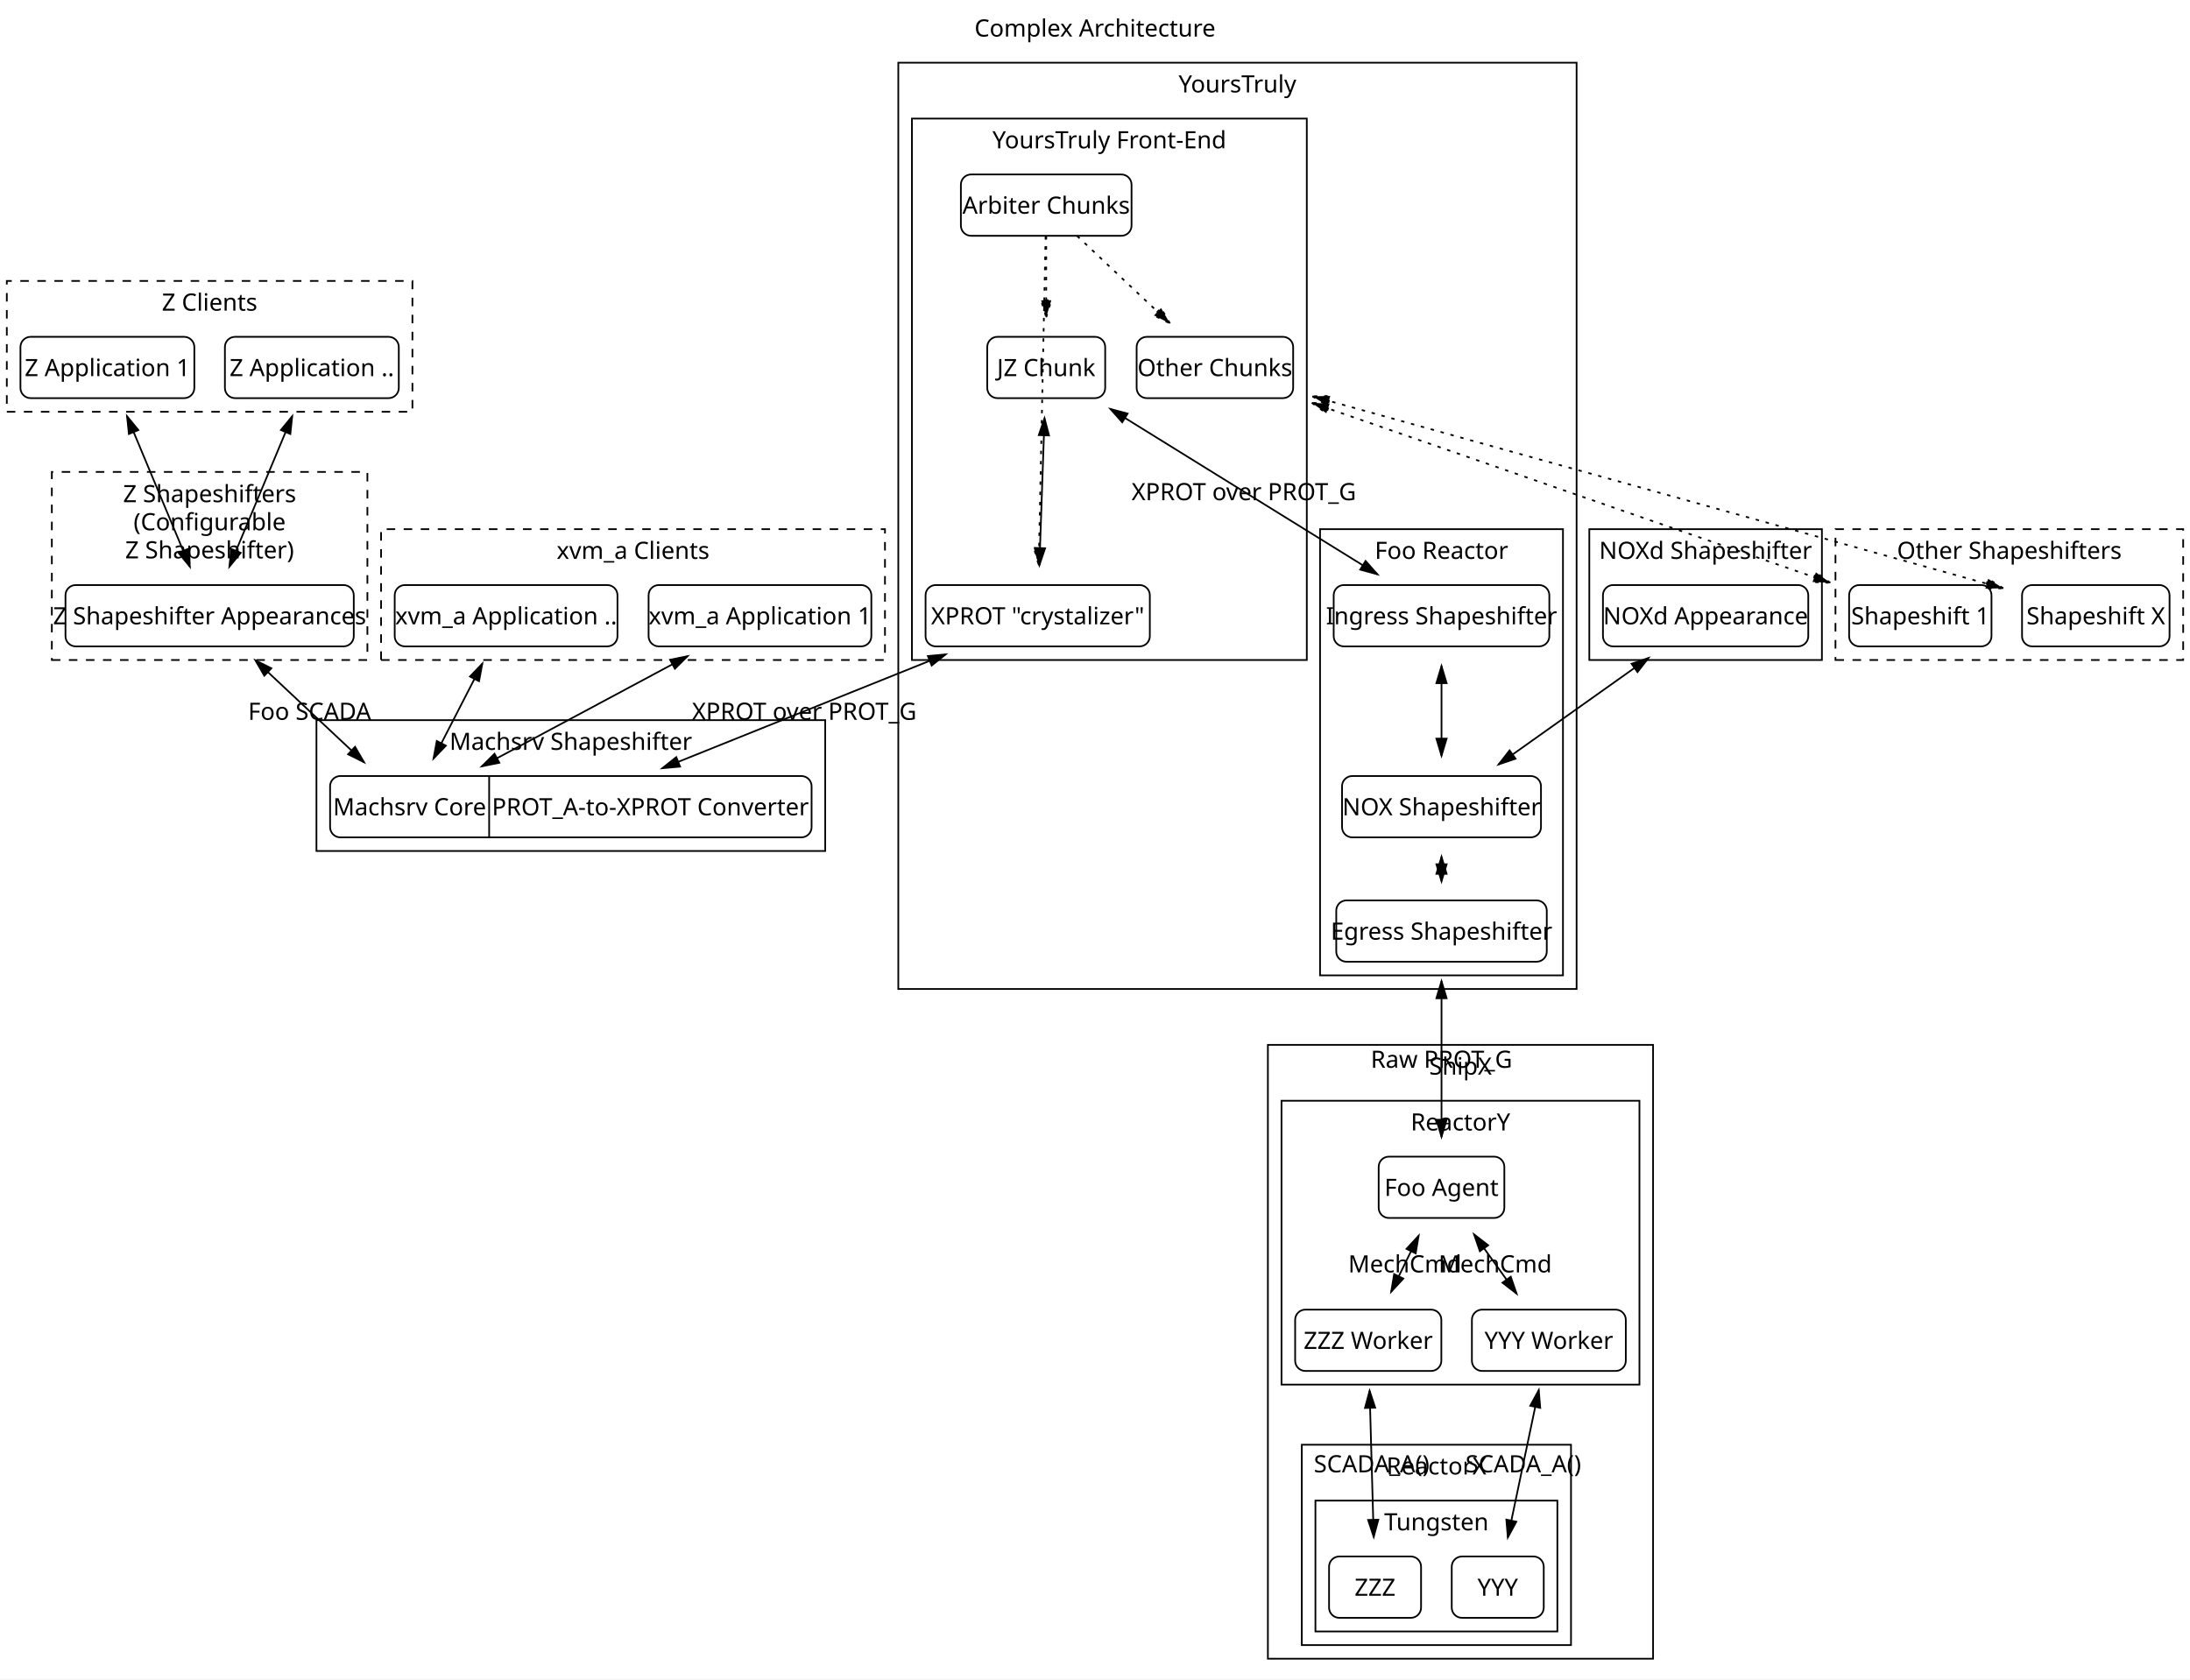
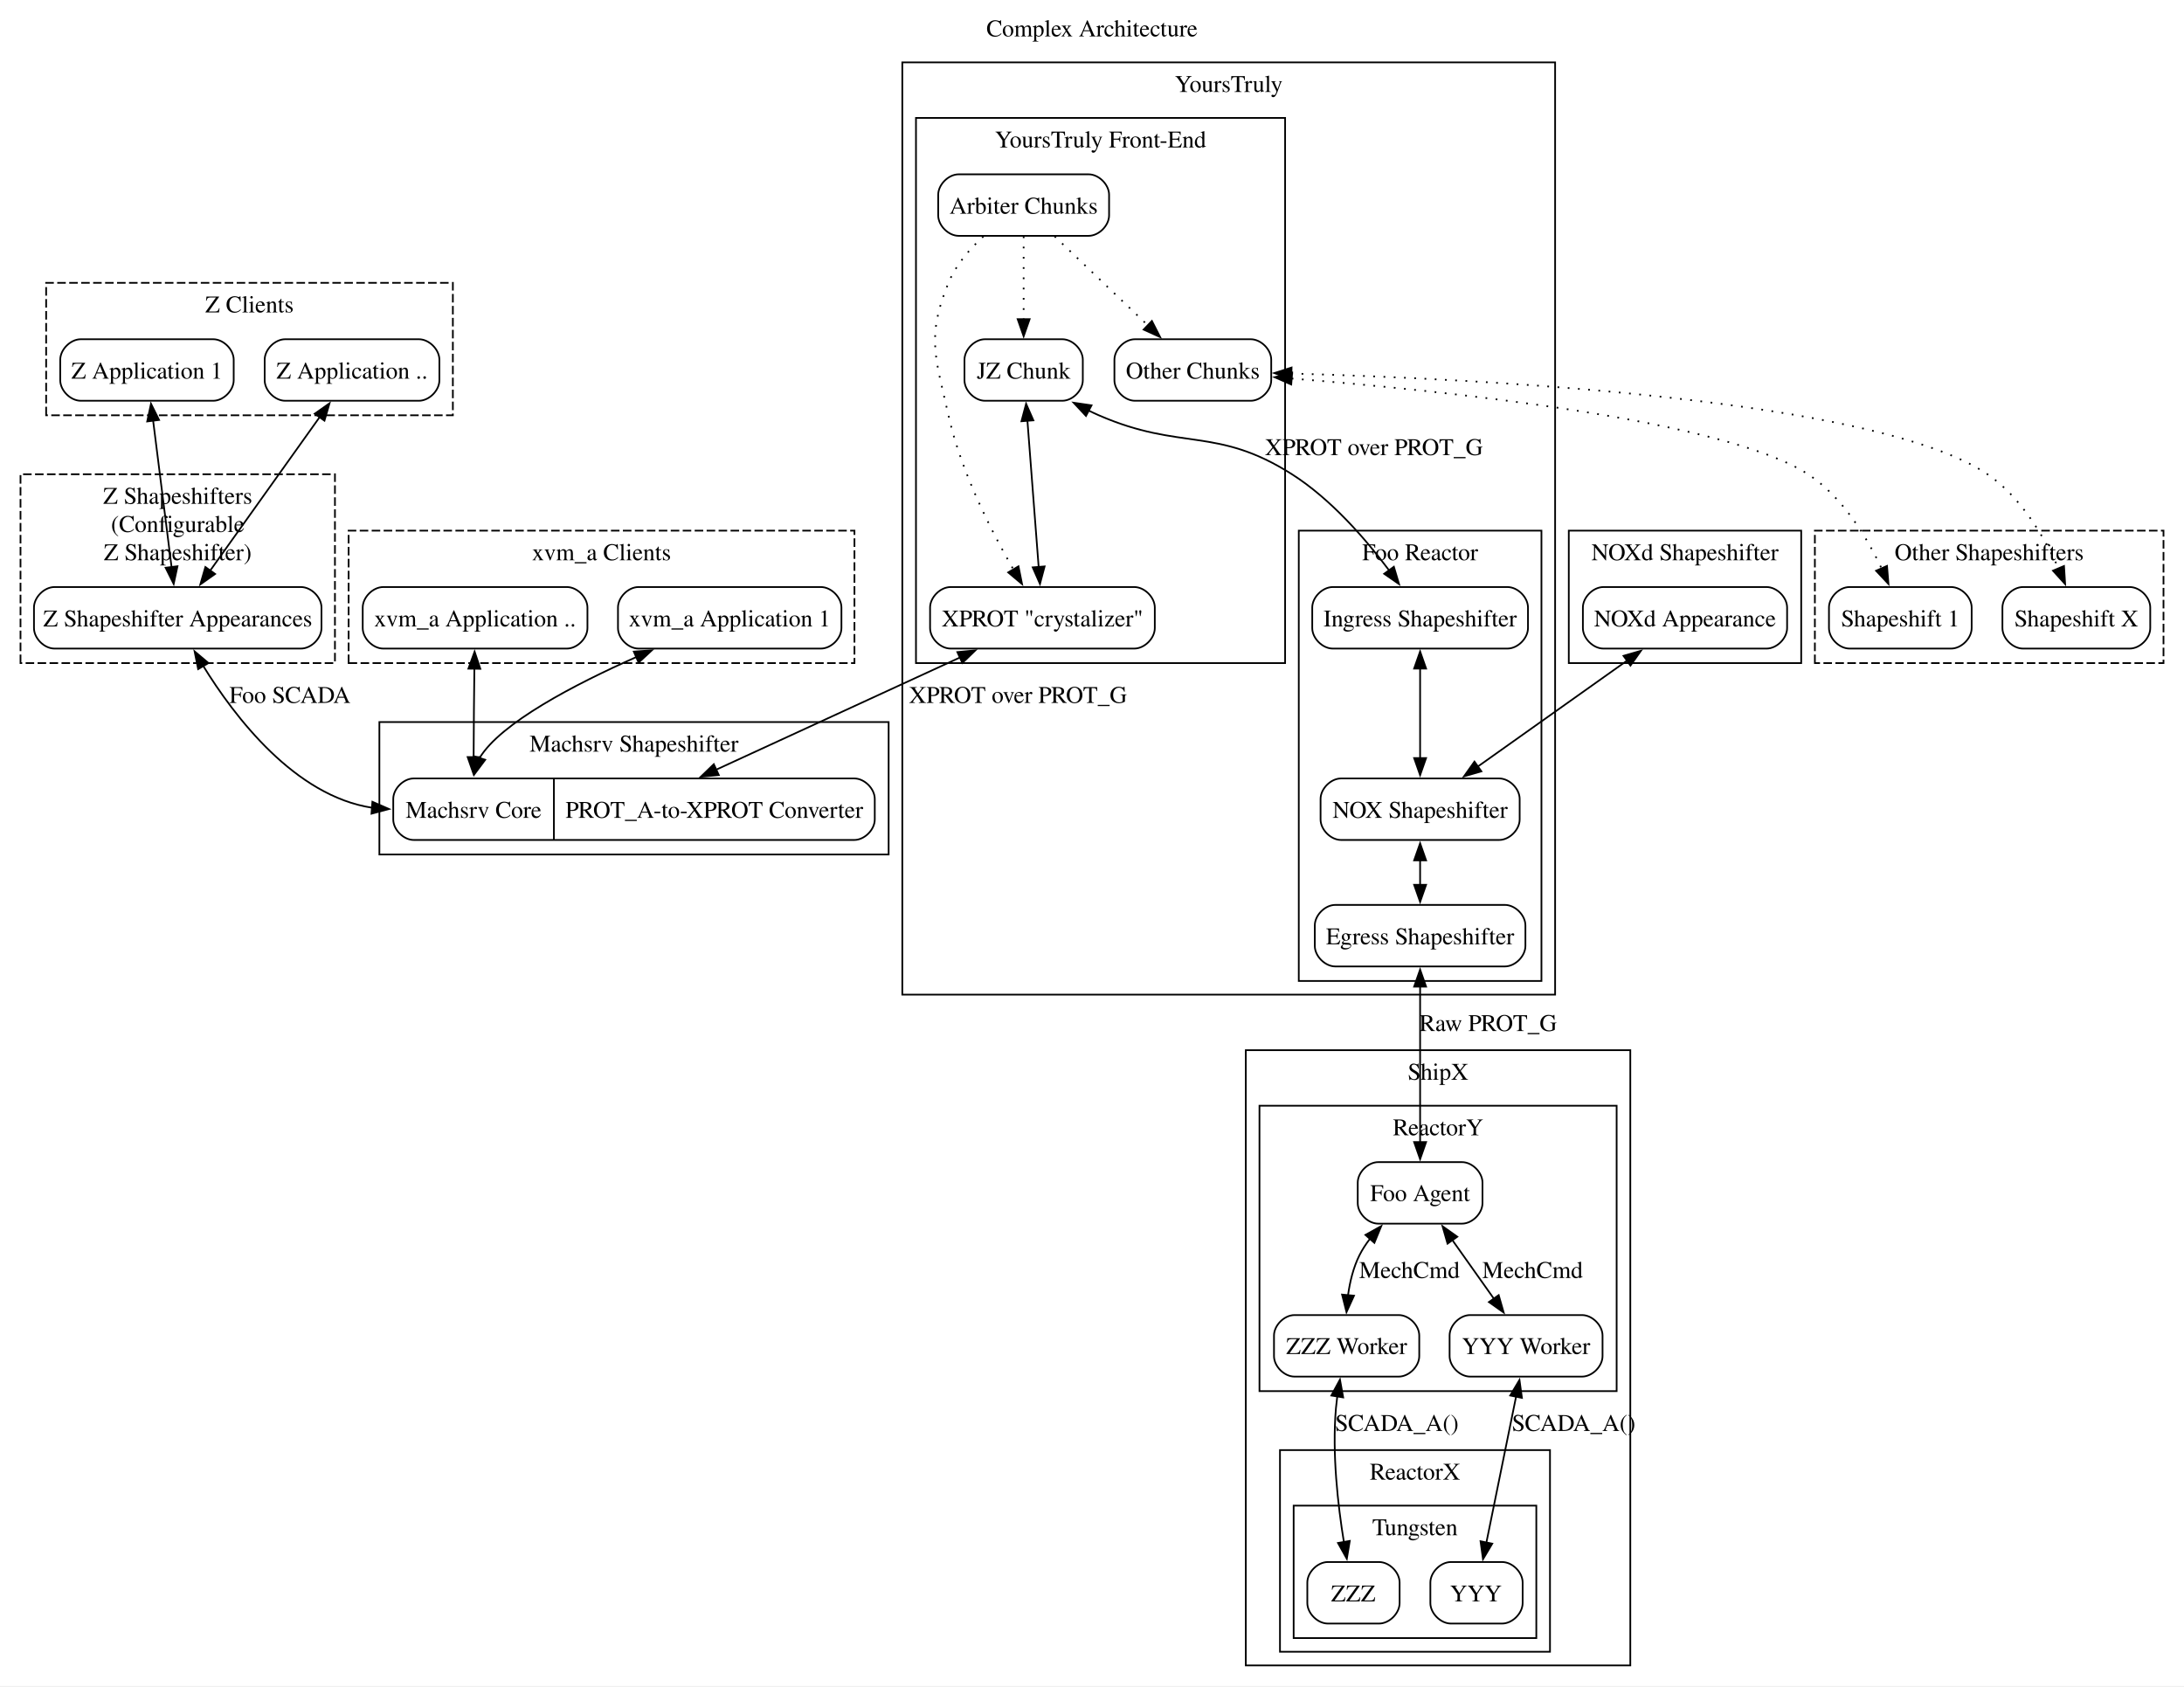
- <svg xmlns="http://www.w3.org/2000/svg" width="1285.317pt" height="985.6pt" viewBox="0 0 1285.317 985.6">
-   <rect x="0" y="0" width="1285.317" height="985.6" fill="white" />
-   <g transform="translate(0 985.6) scale(1 -1)">
-     <rect x="223.657" y="598.2" width="295.74" height="76.8" fill="none" stroke="black" stroke-dasharray="5,5" />
-     <text x="371.528" y="-657.55" transform="scale(1 -1)" text-anchor="middle" font-family="Times-Roman" font-size="14" fill="black">xvm_a Clients</text>
-     <rect x="4" y="743.9" width="238.055" height="76.8" fill="none" stroke="black" stroke-dasharray="5,5" />
-     <text x="123.028" y="-803.25" transform="scale(1 -1)" text-anchor="middle" font-family="Times-Roman" font-size="14" fill="black">Z Clients</text>
-     <rect x="30.43" y="598.2" width="185.196" height="110.4" fill="none" stroke="black" stroke-dasharray="5,5" />
-     <text x="123.028" y="-690.851" transform="scale(1 -1)" text-anchor="middle" font-family="Times-Roman" font-size="14" fill="black">Z Shapeshifters</text>
-     <text x="123.028" y="-674.35" transform="scale(1 -1)" text-anchor="middle" font-family="Times-Roman" font-size="14" fill="black">(Configurable</text>
-     <text x="123.028" y="-657.85" transform="scale(1 -1)" text-anchor="middle" font-family="Times-Roman" font-size="14" fill="black">Z Shapeshifter)</text>
-     <rect x="185.729" y="486.1" width="298.597" height="76.8" fill="none" stroke="black" />
-     <text x="335.028" y="-545.45" transform="scale(1 -1)" text-anchor="middle" font-family="Times-Roman" font-size="14" fill="black">Machsrv Shapeshifter</text>
-     <rect x="932.773" y="598.2" width="136.508" height="76.8" fill="none" stroke="black" />
-     <text x="1001.028" y="-657.55" transform="scale(1 -1)" text-anchor="middle" font-family="Times-Roman" font-size="14" fill="black">NOXd Shapeshifter</text>
-     <rect x="527.216" y="405.1" width="398.096" height="543.7" fill="none" stroke="black" />
-     <text x="726.264" y="-931.35" transform="scale(1 -1)" text-anchor="middle" font-family="Times-Roman" font-size="14" fill="black">YoursTruly</text>
-     <rect x="774.743" y="413.1" width="142.569" height="261.9" fill="none" stroke="black" />
-     <text x="846.028" y="-657.55" transform="scale(1 -1)" text-anchor="middle" font-family="Times-Roman" font-size="14" fill="black">Foo Reactor</text>
-     <rect x="535.216" y="598.2" width="231.744" height="317.8" fill="none" stroke="black" />
-     <text x="651.088" y="-898.55" transform="scale(1 -1)" text-anchor="middle" font-family="Times-Roman" font-size="14" fill="black">YoursTruly Front-End</text>
-     <rect x="1077.247" y="598.2" width="204.07" height="76.8" fill="none" stroke="black" stroke-dasharray="5,5" />
-     <text x="1179.282" y="-657.55" transform="scale(1 -1)" text-anchor="middle" font-family="Times-Roman" font-size="14" fill="black">Other Shapeshifters</text>
-     <rect x="744.126" y="12" width="226.066" height="360.3" fill="none" stroke="black" />
-     <text x="857.159" y="-354.85" transform="scale(1 -1)" text-anchor="middle" font-family="Times-Roman" font-size="14" fill="black">ShipX</text>
-     <rect x="764.028" y="20" width="158" height="117.6" fill="none" stroke="black" />
-     <text x="843.028" y="-120.15" transform="scale(1 -1)" text-anchor="middle" font-family="Times-Roman" font-size="14" fill="black">ReactorX</text>
-     <rect x="772.028" y="28" width="142" height="76.8" fill="none" stroke="black" />
-     <text x="843.028" y="-87.35" transform="scale(1 -1)" text-anchor="middle" font-family="Times-Roman" font-size="14" fill="black">Tungsten</text>
-     <rect x="752.126" y="172.9" width="210.066" height="166.6" fill="none" stroke="black" />
-     <text x="857.159" y="-322.05" transform="scale(1 -1)" text-anchor="middle" font-family="Times-Roman" font-size="14" fill="black">ReactorY</text>
-     <path d="M 74.572 741.252 C 85.169 715.872 100.791 678.457 111.411 653.022" fill="none" stroke="black" />
-     <polygon points="111.411,653.022 110.326,663.406 104.79,661.094" fill="black" stroke="black" />
-     <polygon points="74.572,741.252 75.656,730.868 81.193,733.18" fill="black" stroke="black" />
-     <path d="M 171.484 741.252 C 160.886 715.872 145.264 678.457 134.644 653.022" fill="none" stroke="black" />
-     <polygon points="134.644,653.022 141.266,661.094 135.729,663.406" fill="black" stroke="black" />
-     <polygon points="171.484,741.252 164.862,733.18 170.399,730.868" fill="black" stroke="black" />
-     <path d="M 149.9 597.995 C 169.002 580.077 194.55 556.114 213.631 538.217" fill="none" stroke="black" />
-     <polygon points="213.631,538.217 208.389,547.246 204.285,542.87" fill="black" stroke="black" />
-     <polygon points="149.9,597.995 155.141,588.965 159.246,593.342" fill="black" stroke="black" />
-     <text x="181.718" y="-563.1" transform="scale(1 -1)" text-anchor="middle" font-family="Times-Roman" font-size="14" fill="black">Foo SCADA</text>
-     <path d="M 403.491 600.424 C 368.156 581.503 318.137 554.72 282.833 535.817" fill="none" stroke="black" />
-     <polygon points="282.833,535.817 293.065,537.892 290.233,543.182" fill="black" stroke="black" />
-     <polygon points="403.491,600.424 393.259,598.348 396.092,593.059" fill="black" stroke="black" />
-     <path d="M 283.053 596.026 C 274.343 579.089 263.174 557.369 254.451 540.407" fill="none" stroke="black" />
-     <polygon points="254.451,540.407 261.692,547.928 256.356,550.672" fill="black" stroke="black" />
-     <polygon points="283.053,596.026 275.812,588.505 281.148,585.761" fill="black" stroke="black" />
-     <path d="M 846.028 594.608 C 846.028 578.442 846.028 558.281 846.028 542.055" fill="none" stroke="black" />
-     <polygon points="846.028,542.055 849.028,552.055 843.028,552.055" fill="black" stroke="black" />
-     <polygon points="846.028,594.608 843.028,584.608 849.028,584.608" fill="black" stroke="black" />
-     <path d="M 846.028 482.677 C 846.028 477.944 846.028 473.035 846.028 468.308" fill="none" stroke="black" />
-     <polygon points="846.028,468.308 849.028,478.308 843.028,478.308" fill="black" stroke="black" />
-     <polygon points="846.028,482.677 843.028,472.677 849.028,472.677" fill="black" stroke="black" />
-     <path d="M 967.457 599.354 C 941.445 580.877 905.576 555.398 879.571 536.926" fill="none" stroke="black" />
-     <polygon points="879.571,536.926 889.461,540.272 885.986,545.163" fill="black" stroke="black" />
-     <polygon points="967.457,599.354 957.567,596.009 961.042,591.117" fill="black" stroke="black" />
-     <path d="M 613.668 847.012 C 612.818 806.372 610.677 704.022 609.627 653.839" fill="none" stroke="black" stroke-dasharray="2,4" />
-     <polygon points="609.627,653.839 612.835,663.774 606.837,663.9" fill="black" stroke="black" stroke-dasharray="2,4" />
-     <path d="M 614.028 847.087 C 614.028 833.756 614.028 814.958 614.028 799.371" fill="none" stroke="black" stroke-dasharray="2,4" />
-     <polygon points="614.028,799.371 617.028,809.371 611.028,809.371" fill="black" stroke="black" stroke-dasharray="2,4" />
-     <path d="M 632.186 847.087 C 647.441 832.711 669.442 811.976 686.642 795.766" fill="none" stroke="black" stroke-dasharray="2,4" />
-     <polygon points="686.642,795.766 681.422,804.808 677.307,800.442" fill="black" stroke="black" stroke-dasharray="2,4" />
-     <path d="M 651.72 745.553 C 694.896 718.811 765.222 675.251 808.379 648.52" fill="none" stroke="black" />
-     <polygon points="808.379,648.52 801.457,656.336 798.298,651.235" fill="black" stroke="black" />
-     <polygon points="651.72,745.553 658.642,737.737 661.801,742.838" fill="black" stroke="black" />
-     <text x="730.028" y="-692" transform="scale(1 -1)" text-anchor="middle" font-family="Times-Roman" font-size="14" fill="black">XPROT over PROT_G</text>
-     <path d="M 613.025 740.089 C 612.153 715.031 610.897 678.913 610.026 653.89" fill="none" stroke="black" />
-     <polygon points="610.026,653.89 613.372,663.78 607.375,663.989" fill="black" stroke="black" />
-     <polygon points="613.025,740.089 609.679,730.199 615.676,729.99" fill="black" stroke="black" />
-     <path d="M 554.966 601.477 C 506.826 582.133 436.778 553.986 388.743 534.684" fill="none" stroke="black" />
-     <polygon points="388.743,534.684 399.14,535.629 396.903,541.196" fill="black" stroke="black" />
-     <polygon points="554.966,601.477 544.569,600.532 546.806,594.965" fill="black" stroke="black" />
-     <text x="472.028" y="-563.1" transform="scale(1 -1)" text-anchor="middle" font-family="Times-Roman" font-size="14" fill="black">XPROT over PROT_G</text>
-     <path d="M 769.959 749.139 C 850.369 721.229 996.092 670.648 1074.205 643.535" fill="none" stroke="black" stroke-dasharray="2,4" />
-     <polygon points="1074.205,643.535 1065.741,649.648 1063.774,643.98" fill="black" stroke="black" stroke-dasharray="2,4" />
-     <polygon points="769.959,749.139 778.423,743.026 780.39,748.694" fill="black" stroke="black" stroke-dasharray="2,4" />
-     <path d="M 770.298 752.982 C 870.742 725.063 1077.321 667.645 1175.67 640.309" fill="none" stroke="black" stroke-dasharray="2,4" />
-     <polygon points="1175.67,640.309 1166.839,645.877 1165.232,640.096" fill="black" stroke="black" stroke-dasharray="2,4" />
-     <polygon points="770.298,752.982 779.13,747.413 780.736,753.194" fill="black" stroke="black" stroke-dasharray="2,4" />
-     <path d="M 832.573 260.227 C 827.46 249.788 821.639 237.901 816.522 227.454" fill="none" stroke="black" />
-     <polygon points="816.522,227.454 823.615,235.116 818.226,237.755" fill="black" stroke="black" />
-     <polygon points="832.573,260.227 825.48,252.566 830.869,249.927" fill="black" stroke="black" />
-     <text x="824.528" y="-238.75" transform="scale(1 -1)" text-anchor="middle" font-family="Times-Roman" font-size="14" fill="black">MechCmd</text>
-     <path d="M 865.149 261.051 C 873.048 250.043 882.182 237.313 890.064 226.328" fill="none" stroke="black" />
-     <polygon points="890.064,226.328 886.672,236.202 881.797,232.704" fill="black" stroke="black" />
-     <polygon points="865.149,261.051 868.541,251.178 873.416,254.676" fill="black" stroke="black" />
-     <text x="877.528" y="-238.75" transform="scale(1 -1)" text-anchor="middle" font-family="Times-Roman" font-size="14" fill="black">MechCmd</text>
-     <path d="M 803.83 169.249 C 804.527 144.33 805.533 108.414 806.229 83.531" fill="none" stroke="black" />
-     <polygon points="806.229,83.531 808.948,93.611 802.95,93.443" fill="black" stroke="black" />
-     <polygon points="803.83,169.249 801.111,159.169 807.108,159.337" fill="black" stroke="black" />
-     <text x="805.028" y="-121.4" transform="scale(1 -1)" text-anchor="middle" font-family="Times-Roman" font-size="14" fill="black">SCADA_A()</text>
-     <path d="M 903.094 169.636 C 897.84 144.609 890.21 108.267 884.957 83.245" fill="none" stroke="black" />
-     <polygon points="884.957,83.245 889.948,92.415 884.076,93.648" fill="black" stroke="black" />
-     <polygon points="903.094,169.636 898.104,160.466 903.976,159.233" fill="black" stroke="black" />
-     <text x="894.028" y="-121.4" transform="scale(1 -1)" text-anchor="middle" font-family="Times-Roman" font-size="14" fill="black">SCADA_A()</text>
-     <path d="M 846.028 409.663 C 846.028 383.429 846.028 344.673 846.028 318.366" fill="none" stroke="black" />
-     <polygon points="846.028,318.366 849.028,328.366 843.028,328.366" fill="black" stroke="black" />
-     <polygon points="846.028,409.663 843.028,399.663 849.028,399.663" fill="black" stroke="black" />
-     <text x="846.028" y="-358.85" transform="scale(1 -1)" text-anchor="middle" font-family="Times-Roman" font-size="14" fill="black">Raw PROT_G</text>
-     <rect x="231.657" y="606.2" width="130.74" height="36" rx="6" ry="6" fill="none" stroke="black" />
-     <text x="297.028" y="-619.15" transform="scale(1 -1)" text-anchor="middle" font-family="Times-Roman" font-size="14" fill="black">xvm_a Application ..</text>
-     <rect x="380.657" y="606.2" width="130.74" height="36" rx="6" ry="6" fill="none" stroke="black" />
-     <text x="446.028" y="-619.15" transform="scale(1 -1)" text-anchor="middle" font-family="Times-Roman" font-size="14" fill="black">xvm_a Application 1</text>
-     <rect x="132" y="751.9" width="102.055" height="36" rx="6" ry="6" fill="none" stroke="black" />
-     <text x="183.028" y="-764.85" transform="scale(1 -1)" text-anchor="middle" font-family="Times-Roman" font-size="14" fill="black">Z Application ..</text>
-     <rect x="12" y="751.9" width="102.055" height="36" rx="6" ry="6" fill="none" stroke="black" />
-     <text x="63.028" y="-764.85" transform="scale(1 -1)" text-anchor="middle" font-family="Times-Roman" font-size="14" fill="black">Z Application 1</text>
-     <rect x="38.43" y="606.2" width="169.196" height="36" rx="6" ry="6" fill="none" stroke="black" />
-     <text x="123.028" y="-619.15" transform="scale(1 -1)" text-anchor="middle" font-family="Times-Roman" font-size="14" fill="black">Z Shapeshifter Appearances</text>
-     <rect x="193.729" y="494.1" width="282.597" height="36" rx="6" ry="6" fill="none" stroke="black" />
-     <line x1="287.088" y1="494.1" x2="287.088" y2="530.1" stroke="black" />
-     <text x="240.408" y="-507.05" transform="scale(1 -1)" text-anchor="middle" font-family="Times-Roman" font-size="14" fill="black">Machsrv Core</text>
-     <text x="381.707" y="-507.05" transform="scale(1 -1)" text-anchor="middle" font-family="Times-Roman" font-size="14" fill="black">PROT_A-to-XPROT Converter</text>
-     <rect x="940.773" y="606.2" width="120.508" height="36" rx="6" ry="6" fill="none" stroke="black" />
-     <text x="1001.028" y="-619.15" transform="scale(1 -1)" text-anchor="middle" font-family="Times-Roman" font-size="14" fill="black">NOXd Appearance</text>
-     <rect x="782.743" y="606.2" width="126.569" height="36" rx="6" ry="6" fill="none" stroke="black" />
-     <text x="846.028" y="-619.15" transform="scale(1 -1)" text-anchor="middle" font-family="Times-Roman" font-size="14" fill="black">Ingress Shapeshifter</text>
-     <rect x="787.649" y="494.1" width="116.758" height="36" rx="6" ry="6" fill="none" stroke="black" />
-     <text x="846.028" y="-507.05" transform="scale(1 -1)" text-anchor="middle" font-family="Times-Roman" font-size="14" fill="black">NOX Shapeshifter</text>
-     <rect x="784.252" y="421.1" width="123.552" height="36" rx="6" ry="6" fill="none" stroke="black" />
-     <text x="846.028" y="-434.05" transform="scale(1 -1)" text-anchor="middle" font-family="Times-Roman" font-size="14" fill="black">Egress Shapeshifter</text>
-     <rect x="667.096" y="751.9" width="91.864" height="36" rx="6" ry="6" fill="none" stroke="black" />
-     <text x="713.028" y="-764.85" transform="scale(1 -1)" text-anchor="middle" font-family="Times-Roman" font-size="14" fill="black">Other Chunks</text>
-     <rect x="543.216" y="606.2" width="131.624" height="36" rx="6" ry="6" fill="none" stroke="black" />
-     <text x="609.028" y="-619.15" transform="scale(1 -1)" text-anchor="middle" font-family="Times-Roman" font-size="14" fill="black">XPROT "crystalizer"</text>
-     <rect x="579.415" y="751.9" width="69.226" height="36" rx="6" ry="6" fill="none" stroke="black" />
-     <text x="614.028" y="-764.85" transform="scale(1 -1)" text-anchor="middle" font-family="Times-Roman" font-size="14" fill="black">JZ Chunk</text>
-     <rect x="563.944" y="847.2" width="100.167" height="36" rx="6" ry="6" fill="none" stroke="black" />
-     <text x="614.028" y="-860.15" transform="scale(1 -1)" text-anchor="middle" font-family="Times-Roman" font-size="14" fill="black">Arbiter Chunks</text>
-     <rect x="1186.739" y="606.2" width="86.578" height="36" rx="6" ry="6" fill="none" stroke="black" />
-     <text x="1230.028" y="-619.15" transform="scale(1 -1)" text-anchor="middle" font-family="Times-Roman" font-size="14" fill="black">Shapeshift X</text>
-     <rect x="1085.247" y="606.2" width="83.562" height="36" rx="6" ry="6" fill="none" stroke="black" />
-     <text x="1127.028" y="-619.15" transform="scale(1 -1)" text-anchor="middle" font-family="Times-Roman" font-size="14" fill="black">Shapeshift 1</text>
-     <rect x="780.028" y="36" width="54" height="36" rx="6" ry="6" fill="none" stroke="black" />
-     <text x="807.028" y="-48.95" transform="scale(1 -1)" text-anchor="middle" font-family="Times-Roman" font-size="14" fill="black">ZZZ</text>
-     <rect x="852.028" y="36" width="54" height="36" rx="6" ry="6" fill="none" stroke="black" />
-     <text x="879.028" y="-48.95" transform="scale(1 -1)" text-anchor="middle" font-family="Times-Roman" font-size="14" fill="black">YYY</text>
-     <rect x="760.126" y="180.9" width="85.804" height="36" rx="6" ry="6" fill="none" stroke="black" />
-     <text x="803.028" y="-193.85" transform="scale(1 -1)" text-anchor="middle" font-family="Times-Roman" font-size="14" fill="black">ZZZ Worker</text>
-     <rect x="863.863" y="180.9" width="90.329" height="36" rx="6" ry="6" fill="none" stroke="black" />
-     <text x="909.028" y="-193.85" transform="scale(1 -1)" text-anchor="middle" font-family="Times-Roman" font-size="14" fill="black">YYY Worker</text>
-     <rect x="809.152" y="270.7" width="73.751" height="36" rx="6" ry="6" fill="none" stroke="black" />
-     <text x="846.028" y="-283.65" transform="scale(1 -1)" text-anchor="middle" font-family="Times-Roman" font-size="14" fill="black">Foo Agent</text>
-     <text x="642.658" y="-964.15" transform="scale(1 -1)" text-anchor="middle" font-family="Times-Roman" font-size="14" fill="black">Complex Architecture</text>
+ <svg xmlns="http://www.w3.org/2000/svg" width="1278pt" height="987pt" viewBox="0.00 0.00 1278.00 987.00">
+   <g id="graph0" class="graph" transform="scale(1 1) rotate(0) translate(4 982.5)">
+     <polygon fill="white" stroke="none" points="-4,4 -4,-982.5 1274,-982.5 1274,4 -4,4" />
+     <text xml:space="preserve" text-anchor="middle" x="635" y="-961.2" font-family="Times,serif" font-size="14.00">Complex Architecture</text>
+     <g id="clust1" class="cluster">
+       <polygon fill="none" stroke="black" stroke-dasharray="5,2" points="200,-594.5 200,-672 496,-672 496,-594.5 200,-594.5" />
+       <text xml:space="preserve" text-anchor="middle" x="348" y="-654.7" font-family="Times,serif" font-size="14.00">xvm_a Clients</text>
+     </g>
+     <g id="clust3" class="cluster">
+       <polygon fill="none" stroke="black" stroke-dasharray="5,2" points="23,-739.5 23,-817 261,-817 261,-739.5 23,-739.5" />
+       <text xml:space="preserve" text-anchor="middle" x="142" y="-799.7" font-family="Times,serif" font-size="14.00">Z Clients</text>
+     </g>
+     <g id="clust5" class="cluster">
+       <polygon fill="none" stroke="black" stroke-dasharray="5,2" points="8,-594.5 8,-705 192,-705 192,-594.5 8,-594.5" />
+       <text xml:space="preserve" text-anchor="middle" x="100" y="-687.7" font-family="Times,serif" font-size="14.00">Z Shapeshifters</text>
+       <text xml:space="preserve" text-anchor="middle" x="100" y="-671.2" font-family="Times,serif" font-size="14.00">(Configurable</text>
+       <text xml:space="preserve" text-anchor="middle" x="100" y="-654.7" font-family="Times,serif" font-size="14.00">Z Shapeshifter)</text>
+     </g>
+     <g id="clust6" class="cluster">
+       <polygon fill="none" stroke="black" points="218,-482.5 218,-560 516,-560 516,-482.5 218,-482.5" />
+       <text xml:space="preserve" text-anchor="middle" x="367" y="-542.7" font-family="Times,serif" font-size="14.00">Machsrv Shapeshifter</text>
+     </g>
+     <g id="clust7" class="cluster">
+       <polygon fill="none" stroke="black" points="914,-594.5 914,-672 1050,-672 1050,-594.5 914,-594.5" />
+       <text xml:space="preserve" text-anchor="middle" x="982" y="-654.7" font-family="Times,serif" font-size="14.00">NOXd Shapeshifter</text>
+     </g>
+     <g id="clust8" class="cluster">
+       <polygon fill="none" stroke="black" points="524,-400.5 524,-946 906,-946 906,-400.5 524,-400.5" />
+       <text xml:space="preserve" text-anchor="middle" x="715" y="-928.7" font-family="Times,serif" font-size="14.00">YoursTruly</text>
+     </g>
+     <g id="clust9" class="cluster">
+       <polygon fill="none" stroke="black" points="756,-408.5 756,-672 898,-672 898,-408.5 756,-408.5" />
+       <text xml:space="preserve" text-anchor="middle" x="827" y="-654.7" font-family="Times,serif" font-size="14.00">Foo Reactor</text>
+     </g>
+     <g id="clust10" class="cluster">
+       <polygon fill="none" stroke="black" points="532,-594.5 532,-913.5 748,-913.5 748,-594.5 532,-594.5" />
+       <text xml:space="preserve" text-anchor="middle" x="640" y="-896.2" font-family="Times,serif" font-size="14.00">YoursTruly Front-End</text>
+     </g>
+     <g id="clust11" class="cluster">
+       <polygon fill="none" stroke="black" stroke-dasharray="5,2" points="1058,-594.5 1058,-672 1262,-672 1262,-594.5 1058,-594.5" />
+       <text xml:space="preserve" text-anchor="middle" x="1160" y="-654.7" font-family="Times,serif" font-size="14.00">Other Shapeshifters</text>
+     </g>
+     <g id="clust12" class="cluster">
+       <polygon fill="none" stroke="black" points="725,-8 725,-368 950,-368 950,-8 725,-8" />
+       <text xml:space="preserve" text-anchor="middle" x="837.5" y="-350.7" font-family="Times,serif" font-size="14.00">ShipX</text>
+     </g>
+     <g id="clust13" class="cluster">
+       <polygon fill="none" stroke="black" points="745,-16 745,-134 903,-134 903,-16 745,-16" />
+       <text xml:space="preserve" text-anchor="middle" x="824" y="-116.7" font-family="Times,serif" font-size="14.00">ReactorX</text>
+     </g>
+     <g id="clust14" class="cluster">
+       <polygon fill="none" stroke="black" points="753,-24 753,-101.5 895,-101.5 895,-24 753,-24" />
+       <text xml:space="preserve" text-anchor="middle" x="824" y="-84.2" font-family="Times,serif" font-size="14.00">Tungsten</text>
+     </g>
+     <g id="clust15" class="cluster">
+       <polygon fill="none" stroke="black" points="733,-168.5 733,-335.5 942,-335.5 942,-168.5 733,-168.5" />
+       <text xml:space="preserve" text-anchor="middle" x="837.5" y="-318.2" font-family="Times,serif" font-size="14.00">ReactorY</text>
+     </g>
+     <g id="node1" class="node">
+       <path fill="none" stroke="black" d="M220.25,-603C220.25,-603 327.75,-603 327.75,-603 333.75,-603 339.75,-609 339.75,-615 339.75,-615 339.75,-627 339.75,-627 339.75,-633 333.75,-639 327.75,-639 327.75,-639 220.25,-639 220.25,-639 214.25,-639 208.25,-633 208.25,-627 208.25,-627 208.25,-615 208.25,-615 208.25,-609 214.25,-603 220.25,-603" />
+       <text xml:space="preserve" text-anchor="middle" x="274" y="-615.95" font-family="Times,serif" font-size="14.00">xvm_a Application ..</text>
+     </g>
+     <g id="node6" class="node">
+       <path fill="none" stroke="black" d="M238.12,-491C238.12,-491 495.88,-491 495.88,-491 501.88,-491 507.88,-497 507.88,-503 507.88,-503 507.88,-515 507.88,-515 507.88,-521 501.88,-527 495.88,-527 495.88,-527 238.12,-527 238.12,-527 232.12,-527 226.12,-521 226.12,-515 226.12,-515 226.12,-503 226.12,-503 226.12,-497 232.12,-491 238.12,-491" />
+       <text xml:space="preserve" text-anchor="middle" x="273.12" y="-503.95" font-family="Times,serif" font-size="14.00">Machsrv Core</text>
+       <polyline fill="none" stroke="black" points="320.12,-491 320.12,-527" />
+       <text xml:space="preserve" text-anchor="middle" x="414" y="-503.95" font-family="Times,serif" font-size="14.00">PROT_A-to-XPROT Converter</text>
+     </g>
+     <g id="edge5" class="edge">
+       <path fill="none" stroke="black" d="M273.59,-591.44C273.4,-576.47 273.21,-557.52 273.15,-539.42" />
+       <polygon fill="black" stroke="black" points="270.09,-591.24 273.72,-601.19 277.08,-591.15 270.09,-591.24" />
+       <polygon fill="black" stroke="black" points="276.65,-539.51 273.13,-529.51 269.65,-539.52 276.65,-539.51" />
+     </g>
+     <g id="node2" class="node">
+       <path fill="none" stroke="black" d="M369.62,-603C369.62,-603 476.38,-603 476.38,-603 482.38,-603 488.38,-609 488.38,-615 488.38,-615 488.38,-627 488.38,-627 488.38,-633 482.38,-639 476.38,-639 476.38,-639 369.62,-639 369.62,-639 363.62,-639 357.62,-633 357.62,-627 357.62,-627 357.62,-615 357.62,-615 357.62,-609 363.62,-603 369.62,-603" />
+       <text xml:space="preserve" text-anchor="middle" x="423" y="-615.95" font-family="Times,serif" font-size="14.00">xvm_a Application 1</text>
+     </g>
+     <g id="edge4" class="edge">
+       <path fill="none" stroke="black" d="M368.47,-598.09C332.15,-582 288.9,-559.44 276.56,-538.86" />
+       <polygon fill="black" stroke="black" points="366.89,-601.22 377.45,-601.99 369.68,-594.8 366.89,-601.22" />
+       <polygon fill="black" stroke="black" points="279.93,-537.92 273.58,-529.44 273.26,-540.03 279.93,-537.92" />
+     </g>
+     <g id="node3" class="node">
+       <path fill="none" stroke="black" d="M162.88,-748C162.88,-748 241.12,-748 241.12,-748 247.12,-748 253.12,-754 253.12,-760 253.12,-760 253.12,-772 253.12,-772 253.12,-778 247.12,-784 241.12,-784 241.12,-784 162.88,-784 162.88,-784 156.88,-784 150.88,-778 150.88,-772 150.88,-772 150.88,-760 150.88,-760 150.88,-754 156.88,-748 162.88,-748" />
+       <text xml:space="preserve" text-anchor="middle" x="202" y="-760.95" font-family="Times,serif" font-size="14.00">Z Application ..</text>
+     </g>
+     <g id="node5" class="node">
+       <path fill="none" stroke="black" d="M27.88,-603C27.88,-603 172.12,-603 172.12,-603 178.12,-603 184.12,-609 184.12,-615 184.12,-615 184.12,-627 184.12,-627 184.12,-633 178.12,-639 172.12,-639 172.12,-639 27.87,-639 27.87,-639 21.87,-639 15.88,-633 15.88,-627 15.88,-627 15.88,-615 15.88,-615 15.88,-609 21.88,-603 27.88,-603" />
+       <text xml:space="preserve" text-anchor="middle" x="100" y="-615.95" font-family="Times,serif" font-size="14.00">Z Shapeshifter Appearances</text>
+     </g>
+     <g id="edge2" class="edge">
+       <path fill="none" stroke="black" d="M183.19,-738.63C164.88,-712.96 137.21,-674.16 118.88,-648.46" />
+       <polygon fill="black" stroke="black" points="180.16,-740.41 188.82,-746.52 185.86,-736.34 180.16,-740.41" />
+       <polygon fill="black" stroke="black" points="121.88,-646.65 113.23,-640.54 116.18,-650.72 121.88,-646.65" />
+     </g>
+     <g id="node4" class="node">
+       <path fill="none" stroke="black" d="M43.25,-748C43.25,-748 120.75,-748 120.75,-748 126.75,-748 132.75,-754 132.75,-760 132.75,-760 132.75,-772 132.75,-772 132.75,-778 126.75,-784 120.75,-784 120.75,-784 43.25,-784 43.25,-784 37.25,-784 31.25,-778 31.25,-772 31.25,-772 31.25,-760 31.25,-760 31.25,-754 37.25,-748 43.25,-748" />
+       <text xml:space="preserve" text-anchor="middle" x="82" y="-760.95" font-family="Times,serif" font-size="14.00">Z Application 1</text>
+     </g>
+     <g id="edge1" class="edge">
+       <path fill="none" stroke="black" d="M85.61,-736.33C88.75,-711.39 93.27,-675.45 96.41,-650.55" />
+       <polygon fill="black" stroke="black" points="82.14,-735.89 84.36,-746.25 89.08,-736.76 82.14,-735.89" />
+       <polygon fill="black" stroke="black" points="99.86,-651.17 97.63,-640.81 92.91,-650.3 99.86,-651.17" />
+     </g>
+     <g id="edge3" class="edge">
+       <path fill="none" stroke="black" d="M114.74,-593.13C133.41,-562.78 168.67,-516.71 213.77,-509.86" />
+       <polygon fill="black" stroke="black" points="111.95,-590.97 109.87,-601.35 117.97,-594.53 111.95,-590.97" />
+       <polygon fill="black" stroke="black" points="213.91,-513.36 223.62,-509.11 213.38,-506.38 213.91,-513.36" />
+       <text xml:space="preserve" text-anchor="middle" x="165.66" y="-571.2" font-family="Times,serif" font-size="14.00">Foo SCADA</text>
+     </g>
+     <g id="node7" class="node">
+       <path fill="none" stroke="black" d="M934.25,-603C934.25,-603 1029.75,-603 1029.75,-603 1035.75,-603 1041.75,-609 1041.75,-615 1041.75,-615 1041.75,-627 1041.75,-627 1041.75,-633 1035.75,-639 1029.75,-639 1029.75,-639 934.25,-639 934.25,-639 928.25,-639 922.25,-633 922.25,-627 922.25,-627 922.25,-615 922.25,-615 922.25,-609 928.25,-603 934.25,-603" />
+       <text xml:space="preserve" text-anchor="middle" x="982" y="-615.95" font-family="Times,serif" font-size="14.00">NOXd Appearance</text>
+     </g>
+     <g id="node9" class="node">
+       <path fill="none" stroke="black" d="M780.75,-491C780.75,-491 873.25,-491 873.25,-491 879.25,-491 885.25,-497 885.25,-503 885.25,-503 885.25,-515 885.25,-515 885.25,-521 879.25,-527 873.25,-527 873.25,-527 780.75,-527 780.75,-527 774.75,-527 768.75,-521 768.75,-515 768.75,-515 768.75,-503 768.75,-503 768.75,-497 774.75,-491 780.75,-491" />
+       <text xml:space="preserve" text-anchor="middle" x="827" y="-503.95" font-family="Times,serif" font-size="14.00">NOX Shapeshifter</text>
+     </g>
+     <g id="edge8" class="edge">
+       <path fill="none" stroke="black" d="M948.43,-596.18C922.42,-577.72 886.55,-552.26 860.54,-533.8" />
+       <polygon fill="black" stroke="black" points="946.02,-598.76 956.21,-601.69 950.08,-593.05 946.02,-598.76" />
+       <polygon fill="black" stroke="black" points="862.86,-531.16 852.68,-528.22 858.81,-536.87 862.86,-531.16" />
+     </g>
+     <g id="node8" class="node">
+       <path fill="none" stroke="black" d="M775.88,-603C775.88,-603 878.12,-603 878.12,-603 884.12,-603 890.12,-609 890.12,-615 890.12,-615 890.12,-627 890.12,-627 890.12,-633 884.12,-639 878.12,-639 878.12,-639 775.88,-639 775.88,-639 769.88,-639 763.88,-633 763.88,-627 763.88,-627 763.88,-615 763.88,-615 763.88,-609 769.88,-603 775.88,-603" />
+       <text xml:space="preserve" text-anchor="middle" x="827" y="-615.95" font-family="Times,serif" font-size="14.00">Ingress Shapeshifter</text>
+     </g>
+     <g id="edge6" class="edge">
+       <path fill="none" stroke="black" d="M827,-591.43C827,-575.28 827,-555.14 827,-538.93" />
+       <polygon fill="black" stroke="black" points="823.5,-591.3 827,-601.3 830.5,-591.3 823.5,-591.3" />
+       <polygon fill="black" stroke="black" points="830.5,-538.94 827,-528.94 823.5,-538.94 830.5,-538.94" />
+     </g>
+     <g id="node10" class="node">
+       <path fill="none" stroke="black" d="M777.38,-417C777.38,-417 876.62,-417 876.62,-417 882.62,-417 888.62,-423 888.62,-429 888.62,-429 888.62,-441 888.62,-441 888.62,-447 882.62,-453 876.62,-453 876.62,-453 777.38,-453 777.38,-453 771.38,-453 765.38,-447 765.38,-441 765.38,-441 765.38,-429 765.38,-429 765.38,-423 771.38,-417 777.38,-417" />
+       <text xml:space="preserve" text-anchor="middle" x="827" y="-429.95" font-family="Times,serif" font-size="14.00">Egress Shapeshifter</text>
+     </g>
+     <g id="edge7" class="edge">
+       <path fill="none" stroke="black" d="M827,-479.18C827,-474.38 827,-469.4 827,-464.6" />
+       <polygon fill="black" stroke="black" points="823.5,-479.06 827,-489.06 830.5,-479.06 823.5,-479.06" />
+       <polygon fill="black" stroke="black" points="830.5,-464.78 827,-454.78 823.5,-464.78 830.5,-464.78" />
+     </g>
+     <g id="node21" class="node">
+       <path fill="none" stroke="black" d="M802.5,-266.5C802.5,-266.5 851.5,-266.5 851.5,-266.5 857.5,-266.5 863.5,-272.5 863.5,-278.5 863.5,-278.5 863.5,-290.5 863.5,-290.5 863.5,-296.5 857.5,-302.5 851.5,-302.5 851.5,-302.5 802.5,-302.5 802.5,-302.5 796.5,-302.5 790.5,-296.5 790.5,-290.5 790.5,-290.5 790.5,-278.5 790.5,-278.5 790.5,-272.5 796.5,-266.5 802.5,-266.5" />
+       <text xml:space="preserve" text-anchor="middle" x="827" y="-279.7" font-family="Times,serif" font-size="14.00">Foo Agent</text>
+     </g>
+     <g id="edge21" class="edge">
+       <path fill="none" stroke="black" d="M827,-405.54C827,-379.29 827,-340.51 827,-314.19" />
+       <polygon fill="black" stroke="black" points="823.5,-405.16 827,-415.16 830.5,-405.16 823.5,-405.16" />
+       <polygon fill="black" stroke="black" points="830.5,-314.23 827,-304.23 823.5,-314.23 830.5,-314.23" />
+       <text xml:space="preserve" text-anchor="middle" x="866.75" y="-379.2" font-family="Times,serif" font-size="14.00">Raw PROT_G</text>
+     </g>
+     <g id="node11" class="node">
+       <path fill="none" stroke="black" d="M660.12,-748C660.12,-748 727.88,-748 727.88,-748 733.88,-748 739.88,-754 739.88,-760 739.88,-760 739.88,-772 739.88,-772 739.88,-778 733.88,-784 727.88,-784 727.88,-784 660.12,-784 660.12,-784 654.12,-784 648.12,-778 648.12,-772 648.12,-772 648.12,-760 648.12,-760 648.12,-754 654.12,-748 660.12,-748" />
+       <text xml:space="preserve" text-anchor="middle" x="694" y="-760.95" font-family="Times,serif" font-size="14.00">Other Chunks</text>
+     </g>
+     <g id="node15" class="node">
+       <path fill="none" stroke="black" d="M1179.75,-603C1179.75,-603 1242.25,-603 1242.25,-603 1248.25,-603 1254.25,-609 1254.25,-615 1254.25,-615 1254.25,-627 1254.25,-627 1254.25,-633 1248.25,-639 1242.25,-639 1242.25,-639 1179.75,-639 1179.75,-639 1173.75,-639 1167.75,-633 1167.75,-627 1167.75,-627 1167.75,-615 1167.75,-615 1167.75,-609 1173.75,-603 1179.75,-603" />
+       <text xml:space="preserve" text-anchor="middle" x="1211" y="-615.95" font-family="Times,serif" font-size="14.00">Shapeshift X</text>
+     </g>
+     <g id="edge16" class="edge">
+       <path fill="none" stroke="black" stroke-dasharray="1,5" d="M751.64,-763.94C861.06,-760.91 1093.79,-749.29 1159,-705 1178.55,-691.72 1192.19,-668.41 1200.59,-649.86" />
+       <polygon fill="black" stroke="black" points="751.6,-760.44 741.7,-764.2 751.78,-767.44 751.6,-760.44" />
+       <polygon fill="black" stroke="black" points="1203.78,-651.3 1204.44,-640.73 1197.33,-648.58 1203.78,-651.3" />
+     </g>
+     <g id="node16" class="node">
+       <path fill="none" stroke="black" d="M1078.25,-603C1078.25,-603 1137.75,-603 1137.75,-603 1143.75,-603 1149.75,-609 1149.75,-615 1149.75,-615 1149.75,-627 1149.75,-627 1149.75,-633 1143.75,-639 1137.75,-639 1137.75,-639 1078.25,-639 1078.25,-639 1072.25,-639 1066.25,-633 1066.25,-627 1066.25,-627 1066.25,-615 1066.25,-615 1066.25,-609 1072.25,-603 1078.25,-603" />
+       <text xml:space="preserve" text-anchor="middle" x="1108" y="-615.95" font-family="Times,serif" font-size="14.00">Shapeshift 1</text>
+     </g>
+     <g id="edge15" class="edge">
+       <path fill="none" stroke="black" stroke-dasharray="1,5" d="M751.85,-761.01C840.61,-753.95 1005.23,-736.92 1054,-705 1074.08,-691.86 1088.32,-668.37 1097.11,-649.72" />
+       <polygon fill="black" stroke="black" points="751.58,-757.52 741.88,-761.78 752.12,-764.5 751.58,-757.52" />
+       <polygon fill="black" stroke="black" points="1100.21,-651.36 1101.06,-640.8 1093.81,-648.54 1100.21,-651.36" />
+     </g>
+     <g id="node12" class="node">
+       <path fill="none" stroke="black" d="M552.25,-603C552.25,-603 659.75,-603 659.75,-603 665.75,-603 671.75,-609 671.75,-615 671.75,-615 671.75,-627 671.75,-627 671.75,-633 665.75,-639 659.75,-639 659.75,-639 552.25,-639 552.25,-639 546.25,-639 540.25,-633 540.25,-627 540.25,-627 540.25,-615 540.25,-615 540.25,-609 546.25,-603 552.25,-603" />
+       <text xml:space="preserve" text-anchor="middle" x="606" y="-615.95" font-family="Times,serif" font-size="14.00">XPROT "crystalizer"</text>
+     </g>
+     <g id="edge14" class="edge">
+       <path fill="none" stroke="black" d="M557.71,-597.77C516.17,-578.66 456.57,-551.22 415.09,-532.13" />
+       <polygon fill="black" stroke="black" points="556.21,-600.94 566.75,-601.94 559.13,-594.58 556.21,-600.94" />
+       <polygon fill="black" stroke="black" points="416.62,-528.98 406.07,-527.98 413.69,-535.34 416.62,-528.98" />
+       <text xml:space="preserve" text-anchor="middle" x="591.69" y="-571.2" font-family="Times,serif" font-size="14.00">XPROT over PROT_G</text>
+     </g>
+     <g id="node13" class="node">
+       <path fill="none" stroke="black" d="M572.38,-748C572.38,-748 617.62,-748 617.62,-748 623.62,-748 629.62,-754 629.62,-760 629.62,-760 629.62,-772 629.62,-772 629.62,-778 623.62,-784 617.62,-784 617.62,-784 572.38,-784 572.38,-784 566.38,-784 560.38,-778 560.38,-772 560.38,-772 560.38,-760 560.38,-760 560.38,-754 566.38,-748 572.38,-748" />
+       <text xml:space="preserve" text-anchor="middle" x="595" y="-760.95" font-family="Times,serif" font-size="14.00">JZ Chunk</text>
+     </g>
+     <g id="edge12" class="edge">
+       <path fill="none" stroke="black" d="M632.94,-742.31C634.97,-741.31 637,-740.37 639,-739.5 687.14,-718.53 707.68,-733.17 752,-705 774.92,-690.43 795.19,-667.01 808.85,-648.75" />
+       <polygon fill="black" stroke="black" points="631.48,-739.12 624.25,-746.85 634.73,-745.32 631.48,-739.12" />
+       <polygon fill="black" stroke="black" points="811.64,-650.87 814.67,-640.72 805.97,-646.76 811.64,-650.87" />
+       <text xml:space="preserve" text-anchor="middle" x="799.98" y="-716.2" font-family="Times,serif" font-size="14.00">XPROT over PROT_G</text>
+     </g>
+     <g id="edge13" class="edge">
+       <path fill="none" stroke="black" d="M597.21,-736.33C599.12,-711.39 601.89,-675.45 603.8,-650.55" />
+       <polygon fill="black" stroke="black" points="593.72,-736 596.44,-746.24 600.7,-736.54 593.72,-736" />
+       <polygon fill="black" stroke="black" points="607.27,-651.06 604.55,-640.82 600.3,-650.52 607.27,-651.06" />
+     </g>
+     <g id="node14" class="node">
+       <path fill="none" stroke="black" d="M557,-844.5C557,-844.5 633,-844.5 633,-844.5 639,-844.5 645,-850.5 645,-856.5 645,-856.5 645,-868.5 645,-868.5 645,-874.5 639,-880.5 633,-880.5 633,-880.5 557,-880.5 557,-880.5 551,-880.5 545,-874.5 545,-868.5 545,-868.5 545,-856.5 545,-856.5 545,-850.5 551,-844.5 557,-844.5" />
+       <text xml:space="preserve" text-anchor="middle" x="595" y="-857.45" font-family="Times,serif" font-size="14.00">Arbiter Chunks</text>
+     </g>
+     <g id="edge11" class="edge">
+       <path fill="none" stroke="black" stroke-dasharray="1,5" d="M613.16,-844.17C628.51,-829.51 650.69,-808.34 667.94,-791.88" />
+       <polygon fill="black" stroke="black" points="670.05,-794.7 674.86,-785.27 665.21,-789.64 670.05,-794.7" />
+     </g>
+     <g id="edge9" class="edge">
+       <path fill="none" stroke="black" stroke-dasharray="1,5" d="M571.43,-844.12C563.36,-836.76 555.29,-827.45 551,-817 537.91,-785.14 543.52,-773.12 551,-739.5 558.3,-706.71 575.76,-672.24 589.07,-649.18" />
+       <polygon fill="black" stroke="black" points="591.98,-651.13 594.07,-640.74 585.96,-647.56 591.98,-651.13" />
+     </g>
+     <g id="edge10" class="edge">
+       <path fill="none" stroke="black" stroke-dasharray="1,5" d="M595,-844.17C595,-830.58 595,-811.39 595,-795.54" />
+       <polygon fill="black" stroke="black" points="598.5,-795.74 595,-785.74 591.5,-795.74 598.5,-795.74" />
+     </g>
+     <g id="node17" class="node">
+       <path fill="none" stroke="black" d="M773,-32.5C773,-32.5 803,-32.5 803,-32.5 809,-32.5 815,-38.5 815,-44.5 815,-44.5 815,-56.5 815,-56.5 815,-62.5 809,-68.5 803,-68.5 803,-68.5 773,-68.5 773,-68.5 767,-68.5 761,-62.5 761,-56.5 761,-56.5 761,-44.5 761,-44.5 761,-38.5 767,-32.5 773,-32.5" />
+       <text xml:space="preserve" text-anchor="middle" x="787.88" y="-45.45" font-family="Times,serif" font-size="14.00">ZZZ</text>
+     </g>
+     <g id="node18" class="node">
+       <path fill="none" stroke="black" d="M845,-32.5C845,-32.5 875,-32.5 875,-32.5 881,-32.5 887,-38.5 887,-44.5 887,-44.5 887,-56.5 887,-56.5 887,-62.5 881,-68.5 875,-68.5 875,-68.5 845,-68.5 845,-68.5 839,-68.5 833,-62.5 833,-56.5 833,-56.5 833,-44.5 833,-44.5 833,-38.5 839,-32.5 845,-32.5" />
+       <text xml:space="preserve" text-anchor="middle" x="859.62" y="-45.45" font-family="Times,serif" font-size="14.00">YYY</text>
+     </g>
+     <g id="node19" class="node">
+       <path fill="none" stroke="black" d="M753.5,-177C753.5,-177 814.5,-177 814.5,-177 820.5,-177 826.5,-183 826.5,-189 826.5,-189 826.5,-201 826.5,-201 826.5,-207 820.5,-213 814.5,-213 814.5,-213 753.5,-213 753.5,-213 747.5,-213 741.5,-207 741.5,-201 741.5,-201 741.5,-189 741.5,-189 741.5,-183 747.5,-177 753.5,-177" />
+       <text xml:space="preserve" text-anchor="middle" x="784" y="-190.2" font-family="Times,serif" font-size="14.00">ZZZ Worker</text>
+     </g>
+     <g id="edge19" class="edge">
+       <path fill="none" stroke="black" d="M778.52,-165.38C778.21,-163.06 777.95,-160.74 777.75,-158.5 775.43,-131.96 778.89,-101.74 782.4,-80.2" />
+       <polygon fill="black" stroke="black" points="775.06,-165.93 780.1,-175.25 781.98,-164.82 775.06,-165.93" />
+       <polygon fill="black" stroke="black" points="785.84,-80.86 784.11,-70.4 778.94,-79.65 785.84,-80.86" />
+       <text xml:space="preserve" text-anchor="middle" x="813.38" y="-145.2" font-family="Times,serif" font-size="14.00">SCADA_A()</text>
+     </g>
+     <g id="node20" class="node">
+       <path fill="none" stroke="black" d="M856.25,-177C856.25,-177 921.75,-177 921.75,-177 927.75,-177 933.75,-183 933.75,-189 933.75,-189 933.75,-201 933.75,-201 933.75,-207 927.75,-213 921.75,-213 921.75,-213 856.25,-213 856.25,-213 850.25,-213 844.25,-207 844.25,-201 844.25,-201 844.25,-189 844.25,-189 844.25,-183 850.25,-177 856.25,-177" />
+       <text xml:space="preserve" text-anchor="middle" x="889" y="-190.2" font-family="Times,serif" font-size="14.00">YYY Worker</text>
+     </g>
+     <g id="edge20" class="edge">
+       <path fill="none" stroke="black" d="M883.2,-165.5C878.14,-140.63 870.83,-104.72 865.78,-79.88" />
+       <polygon fill="black" stroke="black" points="879.72,-165.94 885.14,-175.04 886.58,-164.55 879.72,-165.94" />
+       <polygon fill="black" stroke="black" points="869.22,-79.26 863.8,-70.15 862.36,-80.65 869.22,-79.26" />
+       <text xml:space="preserve" text-anchor="middle" x="916.85" y="-145.2" font-family="Times,serif" font-size="14.00">SCADA_A()</text>
+     </g>
+     <g id="edge17" class="edge">
+       <path fill="none" stroke="black" d="M797.65,-257.63C795.29,-254.58 793.18,-251.35 791.5,-248 787.92,-240.85 785.91,-232.5 784.82,-224.61" />
+       <polygon fill="black" stroke="black" points="795,-259.91 804.26,-265.06 800.23,-255.26 795,-259.91" />
+       <polygon fill="black" stroke="black" points="788.31,-224.35 783.92,-214.71 781.34,-224.99 788.31,-224.35" />
+       <text xml:space="preserve" text-anchor="middle" x="820.75" y="-234.7" font-family="Times,serif" font-size="14.00">MechCmd</text>
+     </g>
+     <g id="edge18" class="edge">
+       <path fill="none" stroke="black" d="M845.82,-256.94C853.59,-245.97 862.58,-233.29 870.34,-222.34" />
+       <polygon fill="black" stroke="black" points="843.05,-254.79 840.12,-264.98 848.76,-258.84 843.05,-254.79" />
+       <polygon fill="black" stroke="black" points="872.98,-224.67 875.9,-214.49 867.26,-220.62 872.98,-224.67" />
+       <text xml:space="preserve" text-anchor="middle" x="892.8" y="-234.7" font-family="Times,serif" font-size="14.00">MechCmd</text>
+     </g>
  </g>
</svg>
